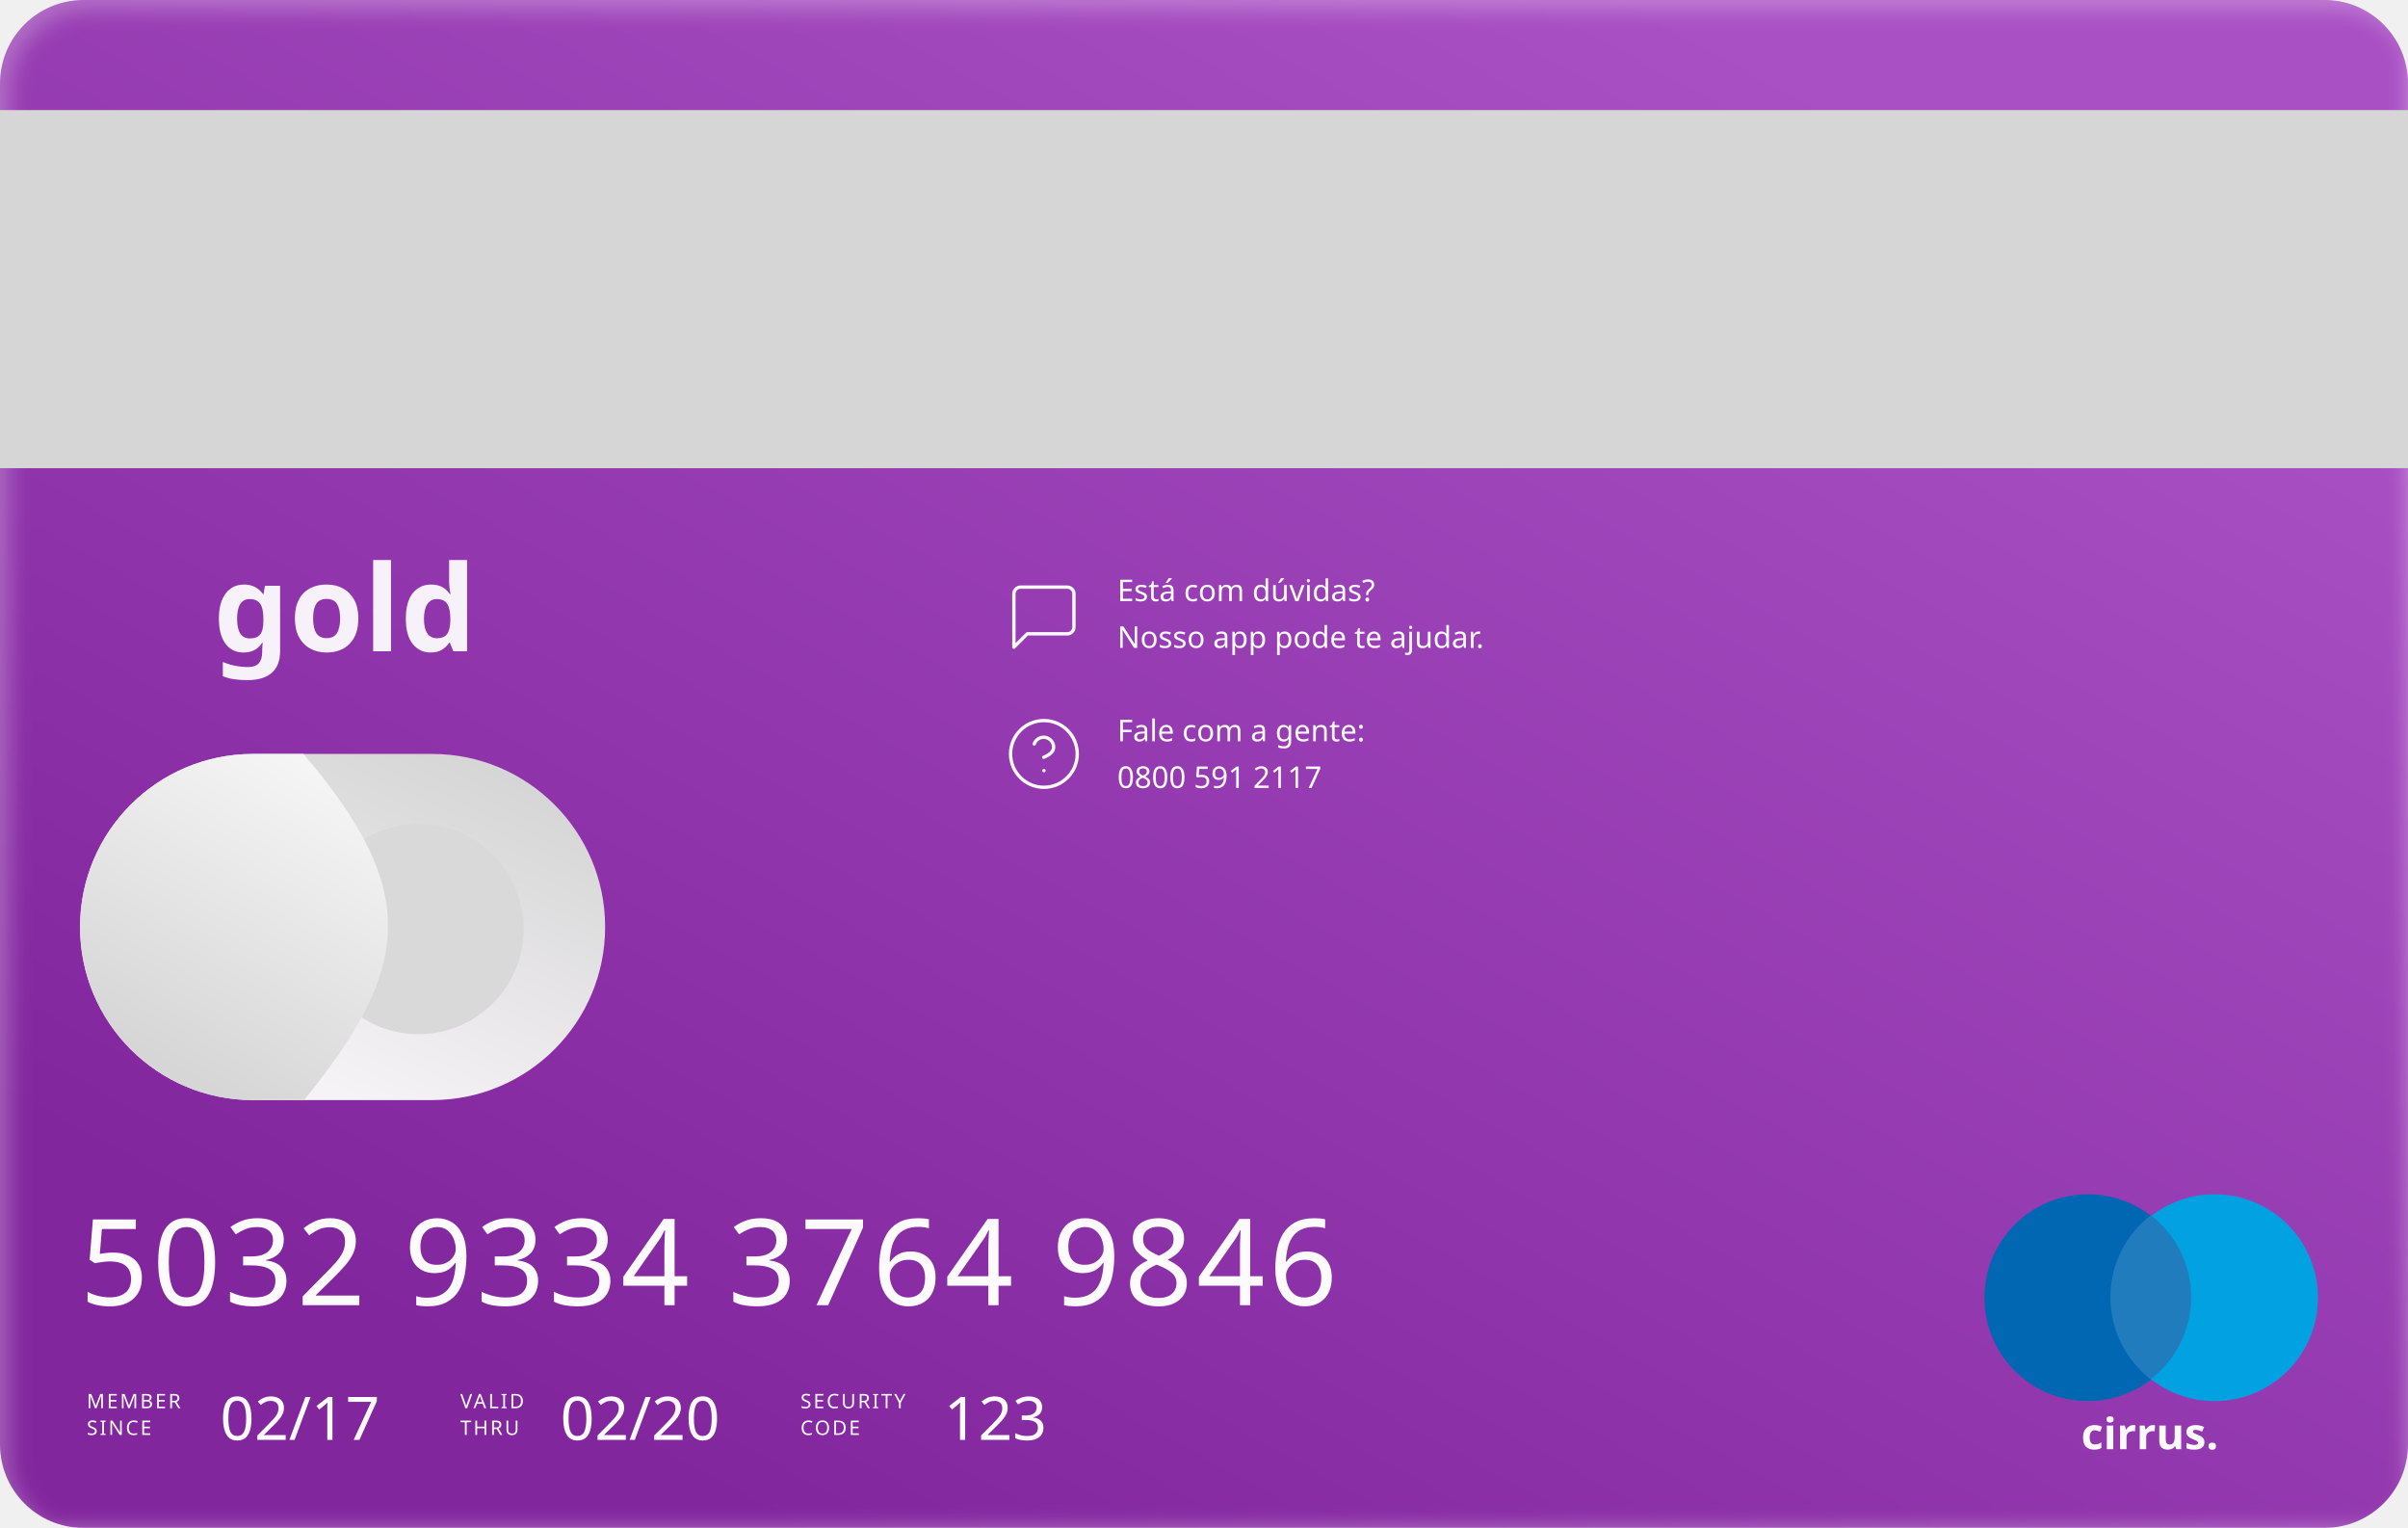
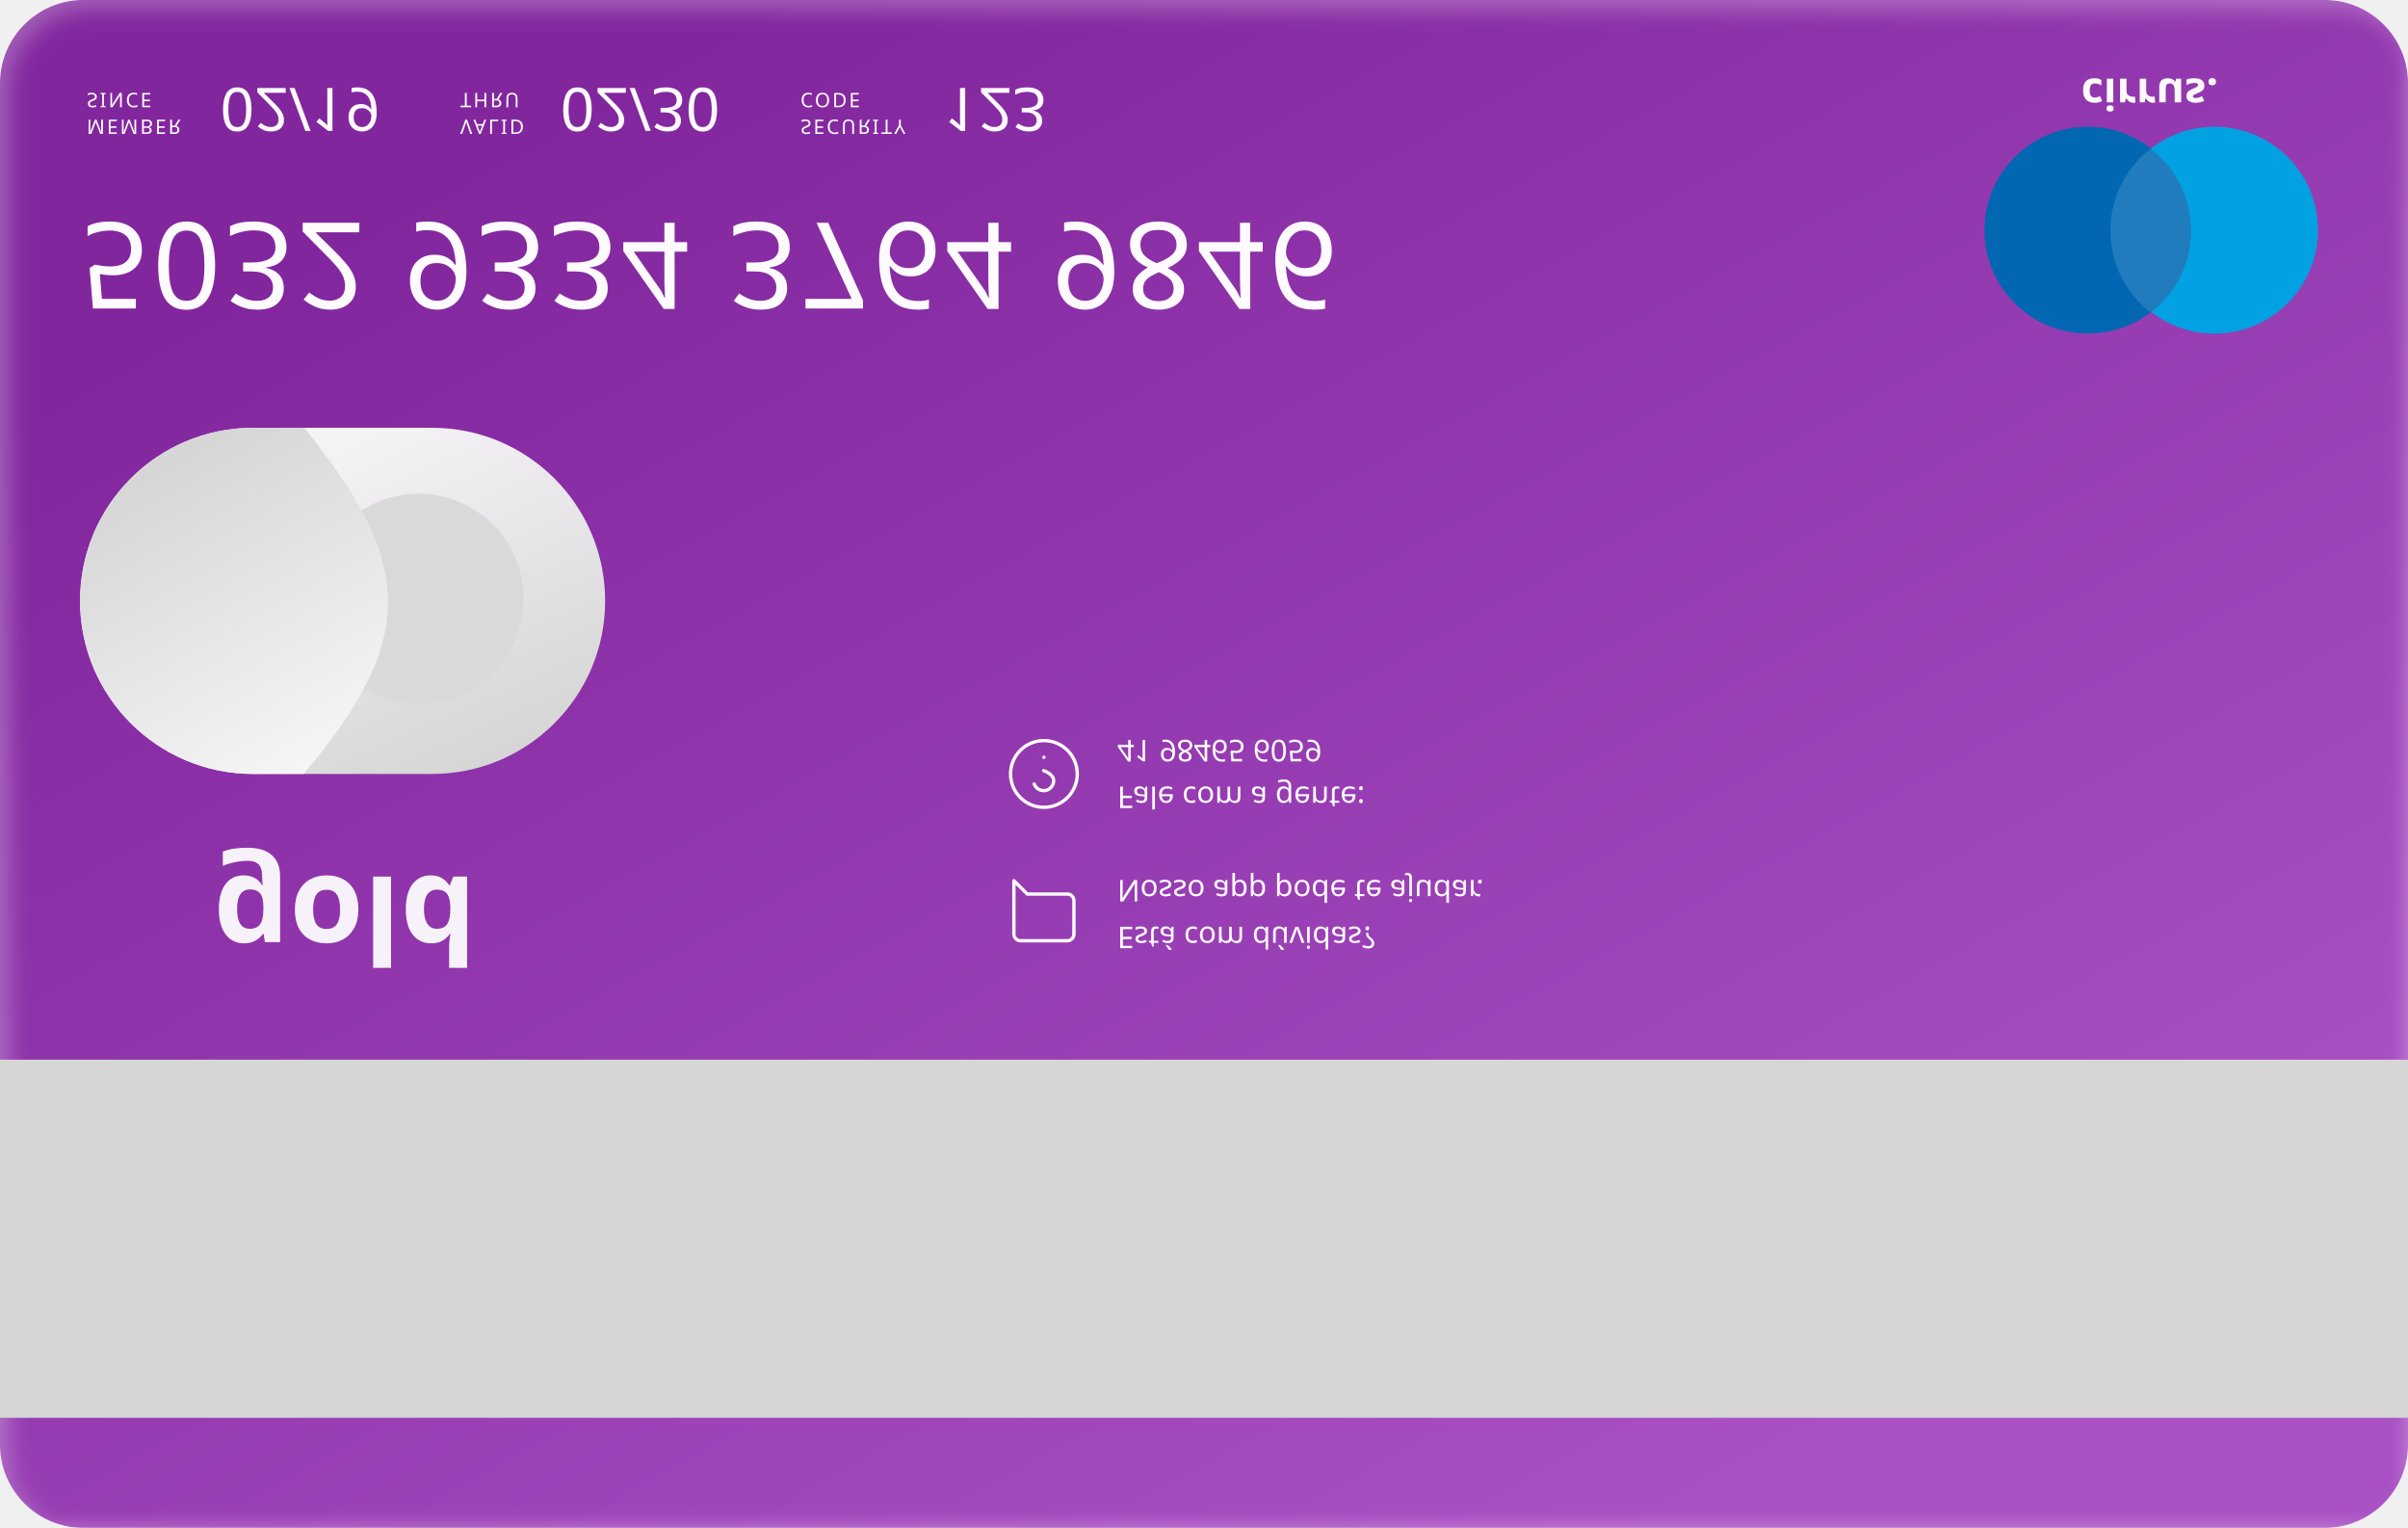
<svg xmlns="http://www.w3.org/2000/svg" width="722" height="458" viewBox="0 0 722 458" fill="none">
-   <g clip-path="url(#clip0_609_105)">
-     <g filter="url(#filter0_i_609_105)">
-       <rect width="722" height="458" rx="25" fill="url(#paint0_linear_609_105)" />
+   <g clip-path="url(#clip0_1137_0)">
+     <g filter="url(#filter0_i_1137_0)">
+       <rect width="722" height="458" rx="25" transform="matrix(1 0 0 -1 0 458)" fill="url(#paint0_linear_1137_0)" />
    </g>
-     <rect y="33" width="722" height="107.344" fill="#D6D6D6" />
-     <rect x="24" y="226" width="157.438" height="103.766" rx="51.883" fill="url(#paint1_linear_609_105)" />
-     <text fill="#FEFBFF" xml:space="preserve" style="white-space: pre" font-family="Sora" font-size="36" letter-spacing="0.03em">
-       <tspan x="24" y="391.24">5032 9334 3764 9846</tspan>
+     <rect width="722" height="107.344" transform="matrix(1 0 0 -1 0 425)" fill="#D6D6D6" />
+     <rect width="157.438" height="103.766" rx="51.883" transform="matrix(1 0 0 -1 24 232)" fill="url(#paint1_linear_1137_0)" />
+     <text transform="matrix(1 0 0 -1 24 104)" fill="#FEFBFF" xml:space="preserve" style="white-space: pre" font-family="Sora" font-size="36" letter-spacing="0.03em">
+       <tspan x="0" y="37.24">5032 9334 3764 9846</tspan>
    </text>
-     <text fill="#F7F2FA" xml:space="preserve" style="white-space: pre" font-family="Sora" font-size="36" font-weight="600" letter-spacing="0em">
-       <tspan x="64" y="195.24">gold</tspan>
+     <text transform="matrix(1 0 0 -1 64 300)" fill="#F7F2FA" xml:space="preserve" style="white-space: pre" font-family="Sora" font-size="36" font-weight="600" letter-spacing="0em">
+       <tspan x="0" y="37.24">gold</tspan>
    </text>
-     <text fill="#FEFBFF" xml:space="preserve" style="white-space: pre" font-family="Sora" font-size="18" letter-spacing="0em">
-       <tspan x="66" y="431.62">02/17</tspan>
+     <text transform="matrix(1 0 0 -1 66 45)" fill="#FEFBFF" xml:space="preserve" style="white-space: pre" font-family="Sora" font-size="18" letter-spacing="0em">
+       <tspan x="0" y="18.62">02/19</tspan>
    </text>
-     <text fill="#FEFBFF" xml:space="preserve" style="white-space: pre" font-family="Sora" font-size="18" letter-spacing="0em">
-       <tspan x="168" y="431.62">02/20</tspan>
+     <text transform="matrix(1 0 0 -1 168 45)" fill="#FEFBFF" xml:space="preserve" style="white-space: pre" font-family="Sora" font-size="18" letter-spacing="0em">
+       <tspan x="0" y="18.62">02/30</tspan>
    </text>
-     <text fill="#FEFBFF" xml:space="preserve" style="white-space: pre" font-family="Sora" font-size="18" letter-spacing="0em">
-       <tspan x="283" y="431.62">123</tspan>
+     <text transform="matrix(1 0 0 -1 283 45)" fill="#FEFBFF" xml:space="preserve" style="white-space: pre" font-family="Sora" font-size="18" letter-spacing="0em">
+       <tspan x="0" y="18.62">123</tspan>
    </text>
-     <text fill="#FBF9FC" xml:space="preserve" style="white-space: pre" font-family="Sora" font-size="13" font-weight="600" letter-spacing="0em">
-       <tspan x="624" y="434.42">cirrus.</tspan>
+     <text transform="matrix(1 0 0 -1 624 37)" fill="#FBF9FC" xml:space="preserve" style="white-space: pre" font-family="Sora" font-size="13" font-weight="600" letter-spacing="0em">
+       <tspan x="0" y="13.42">cirrus.</tspan>
    </text>
-     <circle cx="626" cy="389" r="31" fill="#0167B2" />
-     <circle cx="664" cy="389" r="31" fill="#02A1E2" />
-     <path fill-rule="evenodd" clip-rule="evenodd" d="M644.872 413.401C652.228 407.739 656.968 398.846 656.968 388.845C656.968 378.845 652.228 369.952 644.872 364.29C637.515 369.952 632.775 378.845 632.775 388.845C632.775 398.846 637.515 407.739 644.872 413.401Z" fill="#207CBD" />
-     <text fill="#FEFBFF" xml:space="preserve" style="white-space: pre" font-family="Source Sans Pro" font-size="6" letter-spacing="0.1em">
-       <tspan x="26" y="422.133">MEMBER
+     <circle cx="31" cy="31" r="31" transform="matrix(1 0 0 -1 595 100)" fill="#0167B2" />
+     <circle cx="31" cy="31" r="31" transform="matrix(1 0 0 -1 633 100)" fill="#02A1E2" />
+     <path fill-rule="evenodd" clip-rule="evenodd" d="M644.872 44.599C652.228 50.261 656.968 59.154 656.968 69.155C656.968 79.155 652.228 88.048 644.872 93.71C637.515 88.048 632.775 79.155 632.775 69.155C632.775 59.154 637.515 50.261 644.872 44.599Z" fill="#207CBD" />
+     <text transform="matrix(1 0 0 -1 26 42)" fill="#FEFBFF" xml:space="preserve" style="white-space: pre" font-family="Source Sans Pro" font-size="6" letter-spacing="0.1em">
+       <tspan x="0" y="6.133">MEMBER
</tspan>
-       <tspan x="26" y="430.133">SINCE</tspan>
+       <tspan x="0" y="14.133">SINCE</tspan>
    </text>
-     <text fill="#FEFBFF" xml:space="preserve" style="white-space: pre" font-family="Source Sans Pro" font-size="6" letter-spacing="0.1em">
-       <tspan x="138" y="422.133">VALID
+     <text transform="matrix(1 0 0 -1 138 42)" fill="#FEFBFF" xml:space="preserve" style="white-space: pre" font-family="Source Sans Pro" font-size="6" letter-spacing="0.1em">
+       <tspan x="0" y="6.133">VALID
</tspan>
-       <tspan x="138" y="430.133">THRU</tspan>
+       <tspan x="0" y="14.133">THRU</tspan>
    </text>
-     <text fill="#FEFBFF" xml:space="preserve" style="white-space: pre" font-family="Source Sans Pro" font-size="6" letter-spacing="0.1em">
-       <tspan x="240" y="422.133">SECURITY
+     <text transform="matrix(1 0 0 -1 240 42)" fill="#FEFBFF" xml:space="preserve" style="white-space: pre" font-family="Source Sans Pro" font-size="6" letter-spacing="0.1em">
+       <tspan x="0" y="6.133">SECURITY
</tspan>
-       <tspan x="240" y="430.133">CODE</tspan>
+       <tspan x="0" y="14.133">CODE</tspan>
    </text>
-     <path d="M322 188C322 188.53 321.789 189.039 321.414 189.414C321.039 189.789 320.53 190 320 190H308L304 194V178C304 177.47 304.211 176.961 304.586 176.586C304.961 176.211 305.47 176 306 176H320C320.53 176 321.039 176.211 321.414 176.586C321.789 176.961 322 177.47 322 178V188Z" stroke="#FEFBFF" stroke-linecap="round" stroke-linejoin="round" />
-     <path d="M313 236C318.523 236 323 231.523 323 226C323 220.477 318.523 216 313 216C307.477 216 303 220.477 303 226C303 231.523 307.477 236 313 236Z" stroke="#FEFBFF" stroke-linecap="round" stroke-linejoin="round" />
-     <path d="M310.09 223C310.325 222.332 310.789 221.768 311.4 221.409C312.011 221.05 312.729 220.919 313.427 221.039C314.125 221.159 314.759 221.522 315.215 222.064C315.671 222.606 315.921 223.292 315.92 224C315.92 226 312.92 227 312.92 227" stroke="#FEFBFF" stroke-linecap="round" stroke-linejoin="round" />
-     <path d="M313 231H313.01" stroke="#FEFBFF" stroke-linecap="round" stroke-linejoin="round" />
-     <text fill="#FEFBFF" xml:space="preserve" style="white-space: pre" font-family="Source Sans Pro" font-size="9" letter-spacing="0em">
-       <tspan x="335" y="180.2">Está com dúvidas?
+     <path d="M322 270C322 269.47 321.789 268.961 321.414 268.586C321.039 268.211 320.53 268 320 268H308L304 264V280C304 280.53 304.211 281.039 304.586 281.414C304.961 281.789 305.47 282 306 282H320C320.53 282 321.039 281.789 321.414 281.414C321.789 281.039 322 280.53 322 280V270Z" stroke="#FEFBFF" stroke-linecap="round" stroke-linejoin="round" />
+     <path d="M313 222C318.523 222 323 226.477 323 232C323 237.523 318.523 242 313 242C307.477 242 303 237.523 303 232C303 226.477 307.477 222 313 222Z" stroke="#FEFBFF" stroke-linecap="round" stroke-linejoin="round" />
+     <path d="M310.09 235C310.325 235.668 310.789 236.232 311.4 236.591C312.011 236.95 312.729 237.081 313.427 236.961C314.125 236.841 314.759 236.478 315.215 235.936C315.671 235.394 315.921 234.708 315.92 234C315.92 232 312.92 231 312.92 231" stroke="#FEFBFF" stroke-linecap="round" stroke-linejoin="round" />
+     <path d="M313 227H313.01" stroke="#FEFBFF" stroke-linecap="round" stroke-linejoin="round" />
+     <text transform="matrix(1 0 0 -1 335 288)" fill="#FEFBFF" xml:space="preserve" style="white-space: pre" font-family="Source Sans Pro" font-size="9" letter-spacing="0em">
+       <tspan x="0" y="10.2">Está com dúvidas?
</tspan>
-       <tspan x="335" y="194.2">Nosso app pode te ajudar.</tspan>
+       <tspan x="0" y="24.2">Nosso app pode te ajudar.</tspan>
    </text>
-     <text fill="#FEFBFF" xml:space="preserve" style="white-space: pre" font-family="Source Sans Pro" font-size="9" letter-spacing="0em">
-       <tspan x="335" y="222.2">Fale com a gente:
+     <text transform="matrix(1 0 0 -1 335 246)" fill="#FEFBFF" xml:space="preserve" style="white-space: pre" font-family="Source Sans Pro" font-size="9" letter-spacing="0em">
+       <tspan x="0" y="10.2">Fale com a gente:
</tspan>
-       <tspan x="335" y="236.2">0800 591 2117</tspan>
+       <tspan x="0" y="24.2">41 98465 6059</tspan>
    </text>
-     <circle cx="125.5" cy="278.5" r="31.5" fill="#D9D9D9" />
-     <path fill-rule="evenodd" clip-rule="evenodd" d="M75.883 226C47.229 226 24 249.229 24 277.883C24 306.537 47.229 329.766 75.883 329.766H91.19C123.446 289.941 126.039 267.227 91 226H75.883Z" fill="url(#paint2_linear_609_105)" />
+     <circle cx="31.5" cy="31.5" r="31.5" transform="matrix(1 0 0 -1 94 211)" fill="#D9D9D9" />
+     <path fill-rule="evenodd" clip-rule="evenodd" d="M75.883 232C47.229 232 24 208.771 24 180.117C24 151.463 47.229 128.234 75.883 128.234H91.19C123.446 168.059 126.039 190.773 91 232H75.883Z" fill="url(#paint2_linear_1137_0)" />
  </g>
  <defs>
-     <filter id="filter0_i_609_105" x="0" y="0" width="725" height="461" filterUnits="userSpaceOnUse" color-interpolation-filters="sRGB">
+     <filter id="filter0_i_1137_0" x="0" y="0" width="725" height="461" filterUnits="userSpaceOnUse" color-interpolation-filters="sRGB">
      <feFlood flood-opacity="0" result="BackgroundImageFix" />
      <feBlend mode="normal" in="SourceGraphic" in2="BackgroundImageFix" result="shape" />
      <feColorMatrix in="SourceAlpha" type="matrix" values="0 0 0 0 0 0 0 0 0 0 0 0 0 0 0 0 0 0 127 0" result="hardAlpha" />
      <feOffset dx="3" dy="3" />
      <feGaussianBlur stdDeviation="3" />
      <feComposite in2="hardAlpha" operator="arithmetic" k2="-1" k3="1" />
      <feColorMatrix type="matrix" values="0 0 0 0 1 0 0 0 0 1 0 0 0 0 1 0 0 0 0.25 0" />
-       <feBlend mode="normal" in2="shape" result="effect1_innerShadow_609_105" />
+       <feBlend mode="normal" in2="shape" result="effect1_innerShadow_1137_0" />
    </filter>
-     <linearGradient id="paint0_linear_609_105" x1="610.09" y1="61.83" x2="354.096" y2="526.995" gradientUnits="userSpaceOnUse">
+     <linearGradient id="paint0_linear_1137_0" x1="610.09" y1="61.83" x2="354.096" y2="526.995" gradientUnits="userSpaceOnUse">
      <stop stop-color="#A950C4" />
      <stop offset="1" stop-color="#82269E" />
    </linearGradient>
-     <linearGradient id="paint1_linear_609_105" x1="107" y1="330" x2="150.5" y2="232" gradientUnits="userSpaceOnUse">
+     <linearGradient id="paint1_linear_1137_0" x1="83" y1="104" x2="126.5" y2="6" gradientUnits="userSpaceOnUse">
      <stop stop-color="#F6F3F7" />
      <stop offset="1" stop-color="#D6D6D6" />
    </linearGradient>
-     <linearGradient id="paint2_linear_609_105" x1="95.5" y1="231" x2="47" y2="317.5" gradientUnits="userSpaceOnUse">
+     <linearGradient id="paint2_linear_1137_0" x1="95.5" y1="227" x2="47" y2="140.5" gradientUnits="userSpaceOnUse">
      <stop stop-color="#F5F5F5" />
      <stop offset="1" stop-color="#D6D6D6" />
    </linearGradient>
-     <clipPath id="clip0_609_105">
-       <rect width="722" height="458" fill="white" />
+     <clipPath id="clip0_1137_0">
+       <rect width="722" height="458" fill="white" transform="matrix(1 0 0 -1 0 458)" />
    </clipPath>
  </defs>
</svg>
